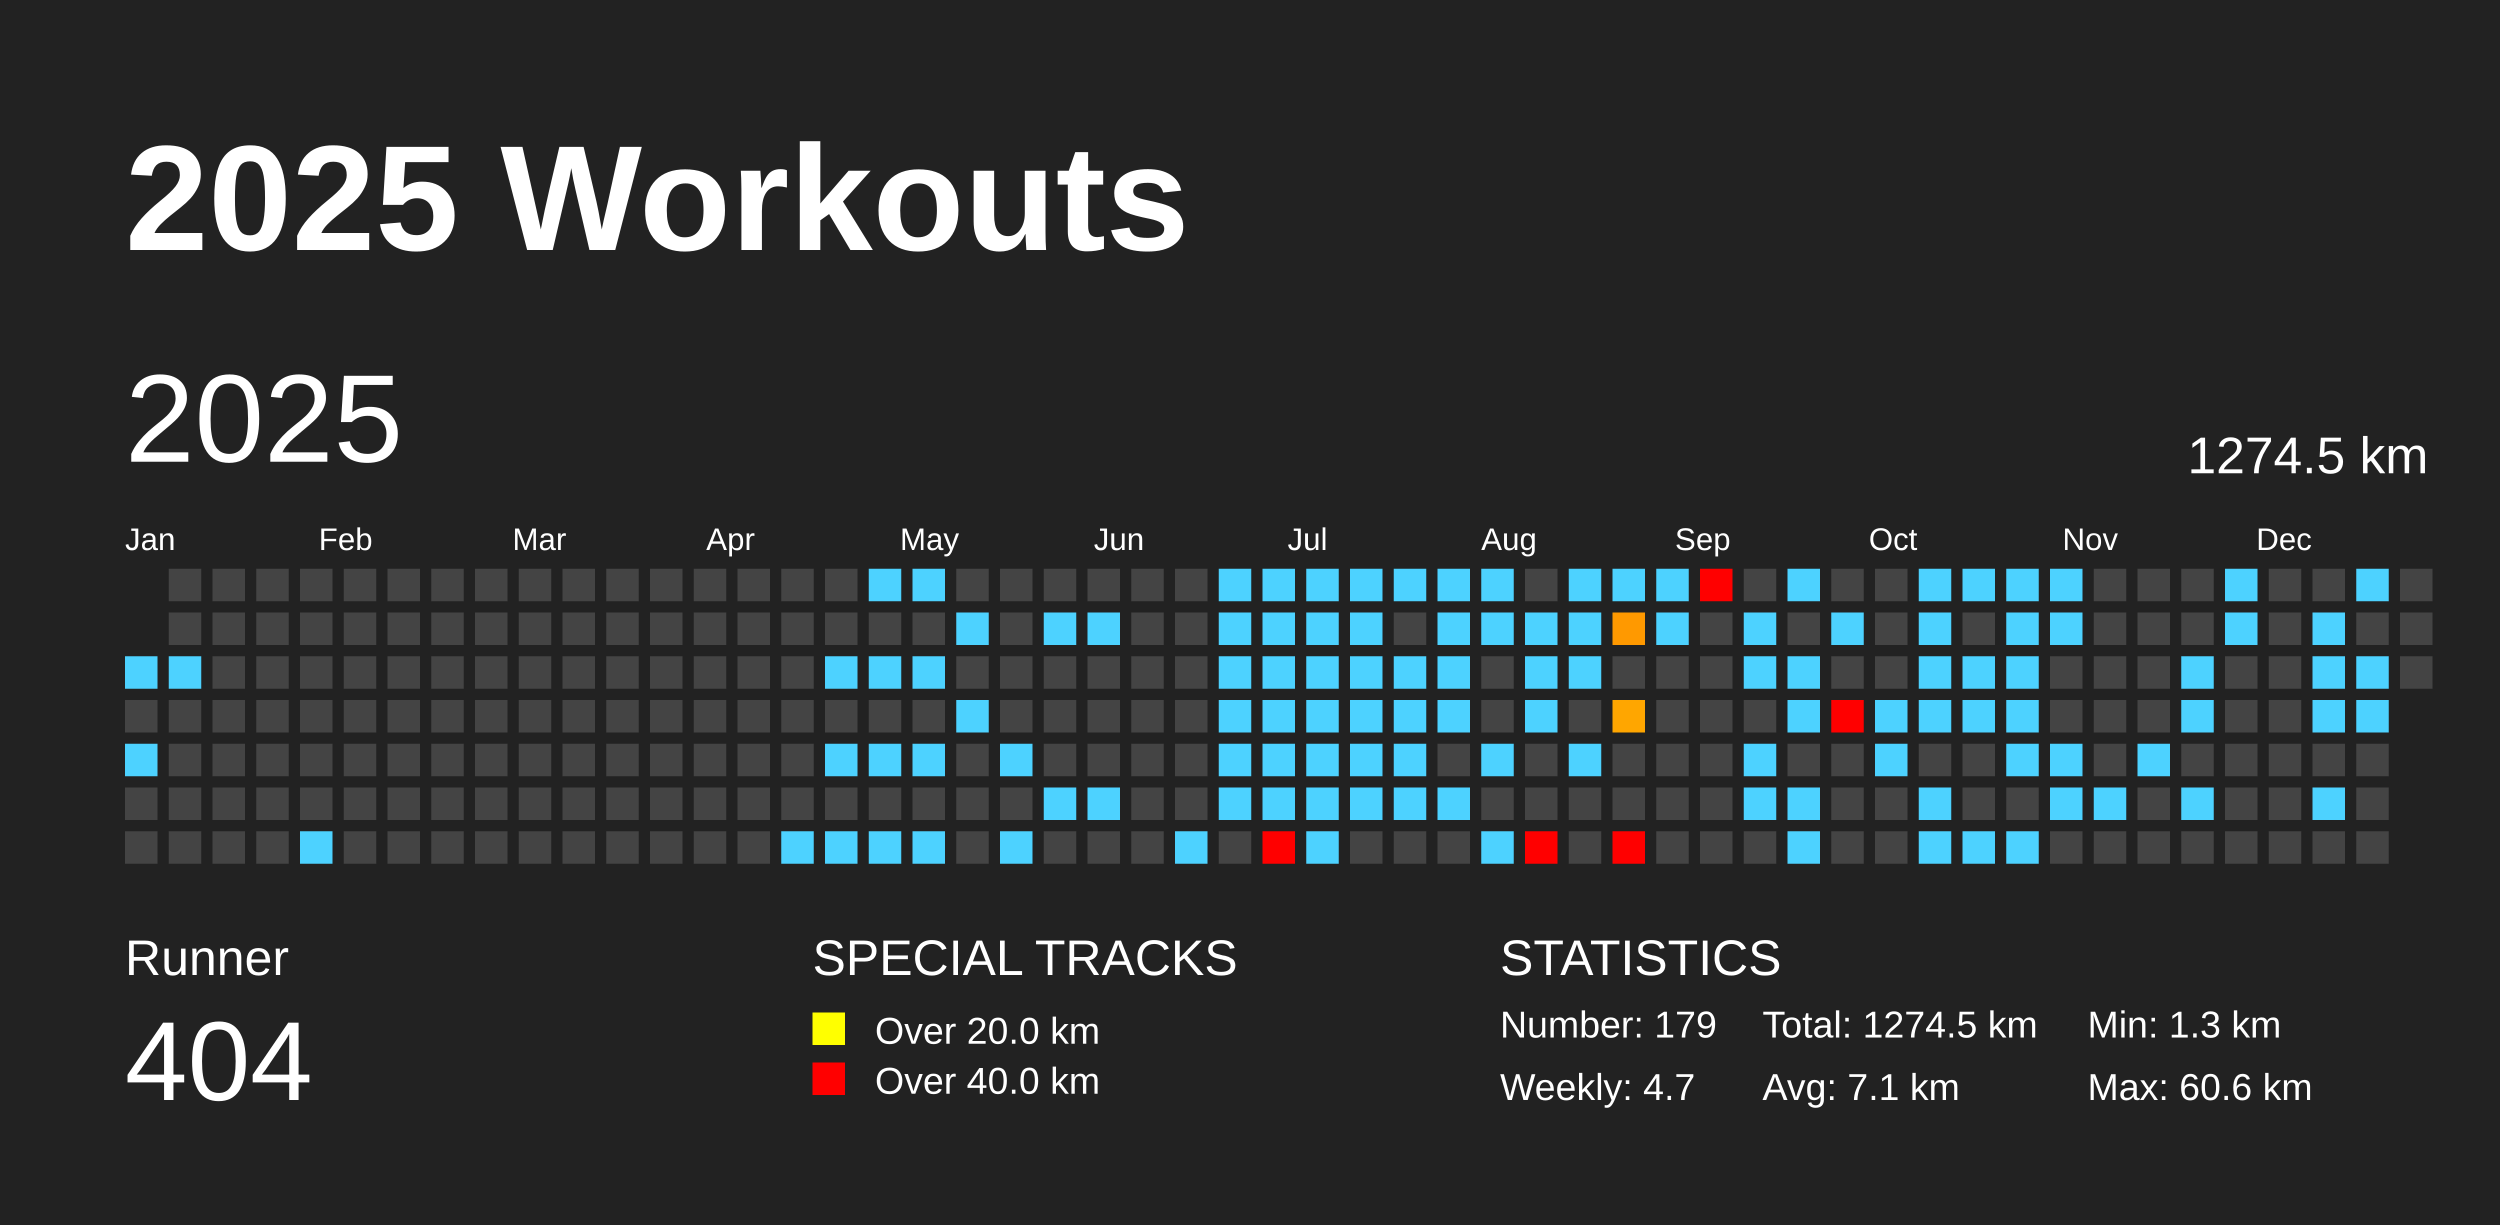
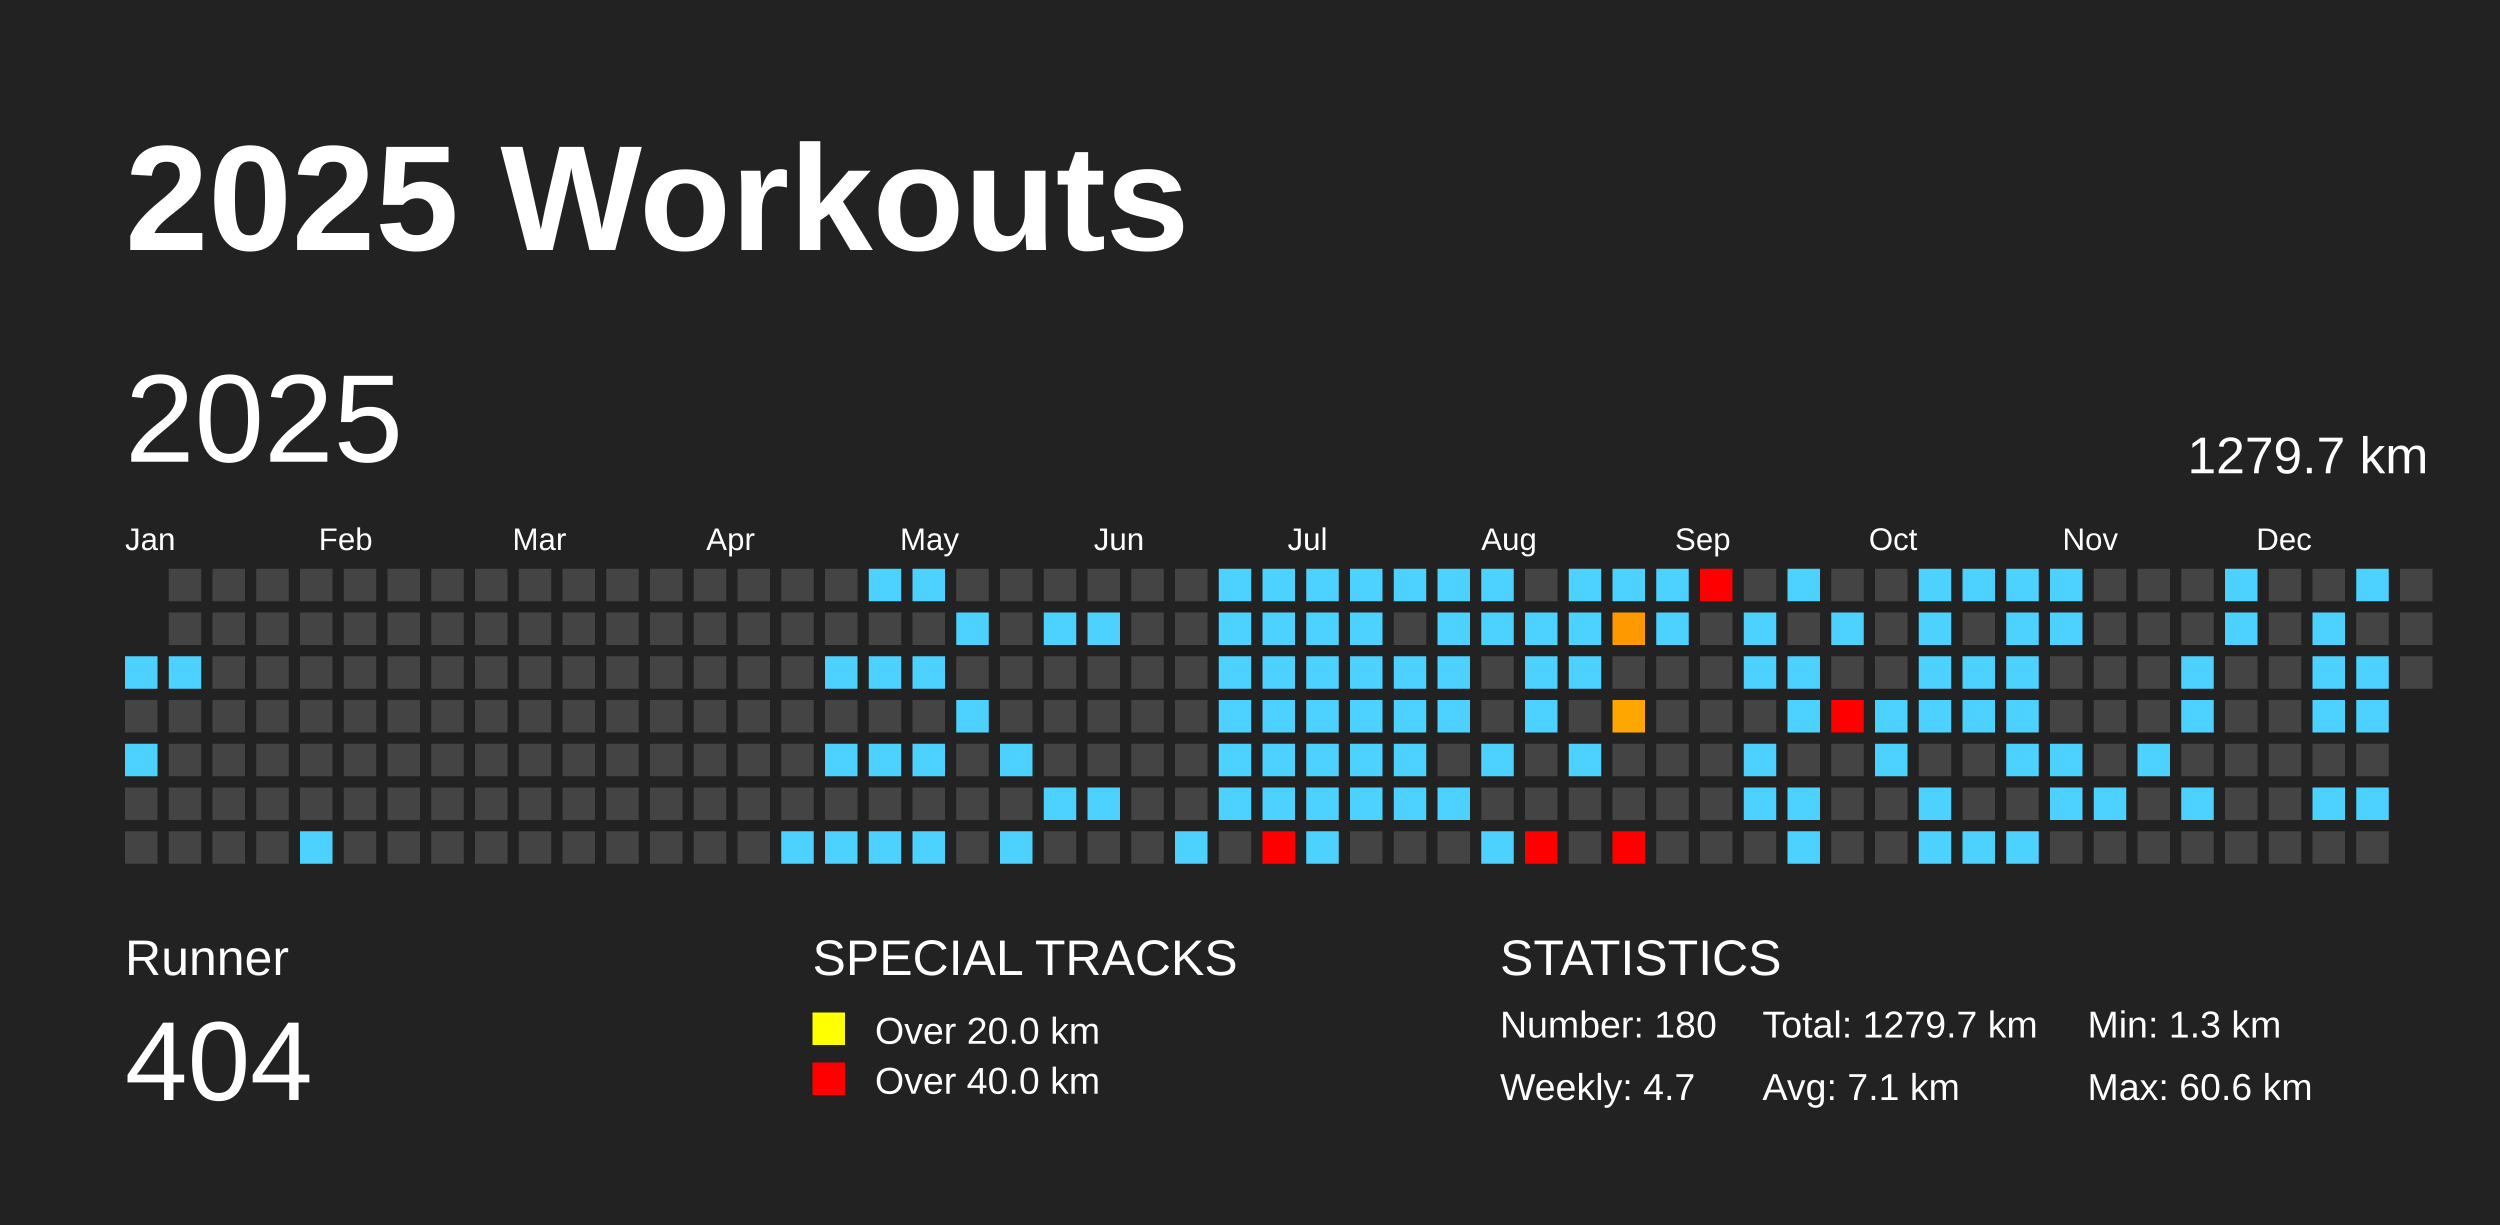
<svg xmlns="http://www.w3.org/2000/svg" baseProfile="full" height="98mm" version="1.1" viewBox="0,0,200,98" width="200mm">
  <defs />
  <rect fill="#222222" height="98" width="200" x="0" y="0" />
  <text fill="#FFFFFF" style="font-size:12px; font-family:Arial; font-weight:bold;" x="10" y="20">2025 Workouts</text>
  <text fill="#FFFFFF" style="font-size:4px; font-family:Arial" x="10" y="78">Runner</text>
  <text fill="#FFFFFF" style="font-size:9px; font-family:Arial" x="10" y="88">404</text>
  <text fill="#FFFFFF" style="font-size:4px; font-family:Arial" x="65" y="78">SPECIAL TRACKS</text>
  <rect fill="yellow" height="2.6" width="2.6" x="65" y="81" />
  <text fill="#FFFFFF" style="font-size:3px; font-family:Arial" x="70" y="83.5">Over 20.0 km</text>
  <rect fill="red" height="2.6" width="2.6" x="65" y="85" />
  <text fill="#FFFFFF" style="font-size:3px; font-family:Arial" x="70" y="87.5">Over 40.0 km</text>
  <text fill="#FFFFFF" style="font-size:4px; font-family:Arial" x="120" y="78">STATISTICS</text>
-   <text fill="#FFFFFF" style="font-size:3px; font-family:Arial" x="120" y="83">Number: 179</text>
+   <text fill="#FFFFFF" style="font-size:3px; font-family:Arial" x="120" y="83">Number: 180</text>
  <text fill="#FFFFFF" style="font-size:3px; font-family:Arial" x="120" y="88">Weekly: 4.7</text>
-   <text fill="#FFFFFF" style="font-size:3px; font-family:Arial" x="141" y="83">Total: 1274.5 km</text>
+   <text fill="#FFFFFF" style="font-size:3px; font-family:Arial" x="141" y="83">Total: 1279.7 km</text>
  <text fill="#FFFFFF" style="font-size:3px; font-family:Arial" x="141" y="88">Avg: 7.1 km</text>
  <text fill="#FFFFFF" style="font-size:3px; font-family:Arial" x="167" y="83">Min: 1.3 km</text>
  <text fill="#FFFFFF" style="font-size:3px; font-family:Arial" x="167" y="88">Max: 60.6 km</text>
  <text dominant-baseline="hanging" fill="#FFFFFF" style="font-size:10.0px; font-family:Arial;" x="10" y="30">2025</text>
-   <text dominant-baseline="hanging" fill="#FFFFFF" style="font-size:4.125px; font-family:Arial;" x="175" y="35">1274.5 km</text>
+   <text dominant-baseline="hanging" fill="#FFFFFF" style="font-size:4.125px; font-family:Arial;" x="175" y="35">1279.7 km</text>
  <text fill="#FFFFFF" style="font-size:2.5px; font-family:Arial" x="10.0" y="44">Jan</text>
  <text fill="#FFFFFF" style="font-size:2.5px; font-family:Arial" x="25.5" y="44">Feb</text>
  <text fill="#FFFFFF" style="font-size:2.5px; font-family:Arial" x="41.0" y="44">Mar</text>
  <text fill="#FFFFFF" style="font-size:2.5px; font-family:Arial" x="56.5" y="44">Apr</text>
  <text fill="#FFFFFF" style="font-size:2.5px; font-family:Arial" x="72.0" y="44">May</text>
  <text fill="#FFFFFF" style="font-size:2.5px; font-family:Arial" x="87.5" y="44">Jun</text>
  <text fill="#FFFFFF" style="font-size:2.5px; font-family:Arial" x="103.0" y="44">Jul</text>
  <text fill="#FFFFFF" style="font-size:2.5px; font-family:Arial" x="118.5" y="44">Aug</text>
  <text fill="#FFFFFF" style="font-size:2.5px; font-family:Arial" x="134.0" y="44">Sep</text>
  <text fill="#FFFFFF" style="font-size:2.5px; font-family:Arial" x="149.5" y="44">Oct</text>
  <text fill="#FFFFFF" style="font-size:2.5px; font-family:Arial" x="165.0" y="44">Nov</text>
  <text fill="#FFFFFF" style="font-size:2.5px; font-family:Arial" x="180.5" y="44">Dec</text>
  <rect fill="#4dd2ff" height="2.6" width="2.6" x="10.0" y="52.5" />
  <rect fill="#444444" height="2.6" width="2.6" x="10.0" y="56.0" />
  <rect fill="#4dd2ff" height="2.6" width="2.6" x="10.0" y="59.5" />
  <rect fill="#444444" height="2.6" width="2.6" x="10.0" y="63.0" />
  <rect fill="#444444" height="2.6" width="2.6" x="10.0" y="66.5" />
  <rect fill="#444444" height="2.6" width="2.6" x="13.5" y="45.5" />
  <rect fill="#444444" height="2.6" width="2.6" x="13.5" y="49.0" />
  <rect fill="#4dd2ff" height="2.6" width="2.6" x="13.5" y="52.5" />
  <rect fill="#444444" height="2.6" width="2.6" x="13.5" y="56.0" />
  <rect fill="#444444" height="2.6" width="2.6" x="13.5" y="59.5" />
  <rect fill="#444444" height="2.6" width="2.6" x="13.5" y="63.0" />
  <rect fill="#444444" height="2.6" width="2.6" x="13.5" y="66.5" />
  <rect fill="#444444" height="2.6" width="2.6" x="17.0" y="45.5" />
  <rect fill="#444444" height="2.6" width="2.6" x="17.0" y="49.0" />
  <rect fill="#444444" height="2.6" width="2.6" x="17.0" y="52.5" />
  <rect fill="#444444" height="2.6" width="2.6" x="17.0" y="56.0" />
  <rect fill="#444444" height="2.6" width="2.6" x="17.0" y="59.5" />
  <rect fill="#444444" height="2.6" width="2.6" x="17.0" y="63.0" />
  <rect fill="#444444" height="2.6" width="2.6" x="17.0" y="66.5" />
  <rect fill="#444444" height="2.6" width="2.6" x="20.5" y="45.5" />
  <rect fill="#444444" height="2.6" width="2.6" x="20.5" y="49.0" />
  <rect fill="#444444" height="2.6" width="2.6" x="20.5" y="52.5" />
  <rect fill="#444444" height="2.6" width="2.6" x="20.5" y="56.0" />
  <rect fill="#444444" height="2.6" width="2.6" x="20.5" y="59.5" />
  <rect fill="#444444" height="2.6" width="2.6" x="20.5" y="63.0" />
  <rect fill="#444444" height="2.6" width="2.6" x="20.5" y="66.5" />
  <rect fill="#444444" height="2.6" width="2.6" x="24.0" y="45.5" />
  <rect fill="#444444" height="2.6" width="2.6" x="24.0" y="49.0" />
  <rect fill="#444444" height="2.6" width="2.6" x="24.0" y="52.5" />
  <rect fill="#444444" height="2.6" width="2.6" x="24.0" y="56.0" />
  <rect fill="#444444" height="2.6" width="2.6" x="24.0" y="59.5" />
  <rect fill="#444444" height="2.6" width="2.6" x="24.0" y="63.0" />
  <rect fill="#4dd2ff" height="2.6" width="2.6" x="24.0" y="66.5" />
  <rect fill="#444444" height="2.6" width="2.6" x="27.5" y="45.5" />
  <rect fill="#444444" height="2.6" width="2.6" x="27.5" y="49.0" />
  <rect fill="#444444" height="2.6" width="2.6" x="27.5" y="52.5" />
  <rect fill="#444444" height="2.6" width="2.6" x="27.5" y="56.0" />
  <rect fill="#444444" height="2.6" width="2.6" x="27.5" y="59.5" />
  <rect fill="#444444" height="2.6" width="2.6" x="27.5" y="63.0" />
  <rect fill="#444444" height="2.6" width="2.6" x="27.5" y="66.5" />
  <rect fill="#444444" height="2.6" width="2.6" x="31.0" y="45.5" />
  <rect fill="#444444" height="2.6" width="2.6" x="31.0" y="49.0" />
  <rect fill="#444444" height="2.6" width="2.6" x="31.0" y="52.5" />
  <rect fill="#444444" height="2.6" width="2.6" x="31.0" y="56.0" />
  <rect fill="#444444" height="2.6" width="2.6" x="31.0" y="59.5" />
  <rect fill="#444444" height="2.6" width="2.6" x="31.0" y="63.0" />
  <rect fill="#444444" height="2.6" width="2.6" x="31.0" y="66.5" />
  <rect fill="#444444" height="2.6" width="2.6" x="34.5" y="45.5" />
  <rect fill="#444444" height="2.6" width="2.6" x="34.5" y="49.0" />
  <rect fill="#444444" height="2.6" width="2.6" x="34.5" y="52.5" />
  <rect fill="#444444" height="2.6" width="2.6" x="34.5" y="56.0" />
  <rect fill="#444444" height="2.6" width="2.6" x="34.5" y="59.5" />
  <rect fill="#444444" height="2.6" width="2.6" x="34.5" y="63.0" />
  <rect fill="#444444" height="2.6" width="2.6" x="34.5" y="66.5" />
  <rect fill="#444444" height="2.6" width="2.6" x="38.0" y="45.5" />
  <rect fill="#444444" height="2.6" width="2.6" x="38.0" y="49.0" />
  <rect fill="#444444" height="2.6" width="2.6" x="38.0" y="52.5" />
  <rect fill="#444444" height="2.6" width="2.6" x="38.0" y="56.0" />
  <rect fill="#444444" height="2.6" width="2.6" x="38.0" y="59.5" />
  <rect fill="#444444" height="2.6" width="2.6" x="38.0" y="63.0" />
  <rect fill="#444444" height="2.6" width="2.6" x="38.0" y="66.5" />
  <rect fill="#444444" height="2.6" width="2.6" x="41.5" y="45.5" />
  <rect fill="#444444" height="2.6" width="2.6" x="41.5" y="49.0" />
  <rect fill="#444444" height="2.6" width="2.6" x="41.5" y="52.5" />
  <rect fill="#444444" height="2.6" width="2.6" x="41.5" y="56.0" />
  <rect fill="#444444" height="2.6" width="2.6" x="41.5" y="59.5" />
  <rect fill="#444444" height="2.6" width="2.6" x="41.5" y="63.0" />
  <rect fill="#444444" height="2.6" width="2.6" x="41.5" y="66.5" />
  <rect fill="#444444" height="2.6" width="2.6" x="45.0" y="45.5" />
  <rect fill="#444444" height="2.6" width="2.6" x="45.0" y="49.0" />
  <rect fill="#444444" height="2.6" width="2.6" x="45.0" y="52.5" />
  <rect fill="#444444" height="2.6" width="2.6" x="45.0" y="56.0" />
  <rect fill="#444444" height="2.6" width="2.6" x="45.0" y="59.5" />
  <rect fill="#444444" height="2.6" width="2.6" x="45.0" y="63.0" />
  <rect fill="#444444" height="2.6" width="2.6" x="45.0" y="66.5" />
  <rect fill="#444444" height="2.6" width="2.6" x="48.5" y="45.5" />
  <rect fill="#444444" height="2.6" width="2.6" x="48.5" y="49.0" />
  <rect fill="#444444" height="2.6" width="2.6" x="48.5" y="52.5" />
  <rect fill="#444444" height="2.6" width="2.6" x="48.5" y="56.0" />
  <rect fill="#444444" height="2.6" width="2.6" x="48.5" y="59.5" />
  <rect fill="#444444" height="2.6" width="2.6" x="48.5" y="63.0" />
  <rect fill="#444444" height="2.6" width="2.6" x="48.5" y="66.5" />
  <rect fill="#444444" height="2.6" width="2.6" x="52.0" y="45.5" />
  <rect fill="#444444" height="2.6" width="2.6" x="52.0" y="49.0" />
  <rect fill="#444444" height="2.6" width="2.6" x="52.0" y="52.5" />
  <rect fill="#444444" height="2.6" width="2.6" x="52.0" y="56.0" />
  <rect fill="#444444" height="2.6" width="2.6" x="52.0" y="59.5" />
  <rect fill="#444444" height="2.6" width="2.6" x="52.0" y="63.0" />
  <rect fill="#444444" height="2.6" width="2.6" x="52.0" y="66.5" />
  <rect fill="#444444" height="2.6" width="2.6" x="55.5" y="45.5" />
  <rect fill="#444444" height="2.6" width="2.6" x="55.5" y="49.0" />
  <rect fill="#444444" height="2.6" width="2.6" x="55.5" y="52.5" />
  <rect fill="#444444" height="2.6" width="2.6" x="55.5" y="56.0" />
  <rect fill="#444444" height="2.6" width="2.6" x="55.5" y="59.5" />
  <rect fill="#444444" height="2.6" width="2.6" x="55.5" y="63.0" />
  <rect fill="#444444" height="2.6" width="2.6" x="55.5" y="66.5" />
  <rect fill="#444444" height="2.6" width="2.6" x="59.0" y="45.5" />
  <rect fill="#444444" height="2.6" width="2.6" x="59.0" y="49.0" />
  <rect fill="#444444" height="2.6" width="2.6" x="59.0" y="52.5" />
  <rect fill="#444444" height="2.6" width="2.6" x="59.0" y="56.0" />
  <rect fill="#444444" height="2.6" width="2.6" x="59.0" y="59.5" />
  <rect fill="#444444" height="2.6" width="2.6" x="59.0" y="63.0" />
  <rect fill="#444444" height="2.6" width="2.6" x="59.0" y="66.5" />
  <rect fill="#444444" height="2.6" width="2.6" x="62.5" y="45.5" />
  <rect fill="#444444" height="2.6" width="2.6" x="62.5" y="49.0" />
  <rect fill="#444444" height="2.6" width="2.6" x="62.5" y="52.5" />
  <rect fill="#444444" height="2.6" width="2.6" x="62.5" y="56.0" />
  <rect fill="#444444" height="2.6" width="2.6" x="62.5" y="59.5" />
  <rect fill="#444444" height="2.6" width="2.6" x="62.5" y="63.0" />
  <rect fill="#4dd2ff" height="2.6" width="2.6" x="62.5" y="66.5" />
  <rect fill="#444444" height="2.6" width="2.6" x="66.0" y="45.5" />
  <rect fill="#444444" height="2.6" width="2.6" x="66.0" y="49.0" />
  <rect fill="#4dd2ff" height="2.6" width="2.6" x="66.0" y="52.5" />
  <rect fill="#444444" height="2.6" width="2.6" x="66.0" y="56.0" />
  <rect fill="#4dd2ff" height="2.6" width="2.6" x="66.0" y="59.5" />
  <rect fill="#444444" height="2.6" width="2.6" x="66.0" y="63.0" />
  <rect fill="#4dd2ff" height="2.6" width="2.6" x="66.0" y="66.5" />
  <rect fill="#4dd2ff" height="2.6" width="2.6" x="69.5" y="45.5" />
  <rect fill="#444444" height="2.6" width="2.6" x="69.5" y="49.0" />
  <rect fill="#4dd2ff" height="2.6" width="2.6" x="69.5" y="52.5" />
  <rect fill="#444444" height="2.6" width="2.6" x="69.5" y="56.0" />
  <rect fill="#4dd2ff" height="2.6" width="2.6" x="69.5" y="59.5" />
  <rect fill="#444444" height="2.6" width="2.6" x="69.5" y="63.0" />
  <rect fill="#4dd2ff" height="2.6" width="2.6" x="69.5" y="66.5" />
  <rect fill="#4dd2ff" height="2.6" width="2.6" x="73.0" y="45.5" />
  <rect fill="#444444" height="2.6" width="2.6" x="73.0" y="49.0" />
  <rect fill="#4dd2ff" height="2.6" width="2.6" x="73.0" y="52.5" />
  <rect fill="#444444" height="2.6" width="2.6" x="73.0" y="56.0" />
  <rect fill="#4dd2ff" height="2.6" width="2.6" x="73.0" y="59.5" />
  <rect fill="#444444" height="2.6" width="2.6" x="73.0" y="63.0" />
  <rect fill="#4dd2ff" height="2.6" width="2.6" x="73.0" y="66.5" />
  <rect fill="#444444" height="2.6" width="2.6" x="76.5" y="45.5" />
  <rect fill="#4dd2ff" height="2.6" width="2.6" x="76.5" y="49.0" />
  <rect fill="#444444" height="2.6" width="2.6" x="76.5" y="52.5" />
  <rect fill="#4dd2ff" height="2.6" width="2.6" x="76.5" y="56.0" />
  <rect fill="#444444" height="2.6" width="2.6" x="76.5" y="59.5" />
  <rect fill="#444444" height="2.6" width="2.6" x="76.5" y="63.0" />
  <rect fill="#444444" height="2.6" width="2.6" x="76.5" y="66.5" />
  <rect fill="#444444" height="2.6" width="2.6" x="80.0" y="45.5" />
  <rect fill="#444444" height="2.6" width="2.6" x="80.0" y="49.0" />
  <rect fill="#444444" height="2.6" width="2.6" x="80.0" y="52.5" />
  <rect fill="#444444" height="2.6" width="2.6" x="80.0" y="56.0" />
  <rect fill="#4dd2ff" height="2.6" width="2.6" x="80.0" y="59.5" />
  <rect fill="#444444" height="2.6" width="2.6" x="80.0" y="63.0" />
  <rect fill="#4dd2ff" height="2.6" width="2.6" x="80.0" y="66.5" />
  <rect fill="#444444" height="2.6" width="2.6" x="83.5" y="45.5" />
  <rect fill="#4dd2ff" height="2.6" width="2.6" x="83.5" y="49.0" />
  <rect fill="#444444" height="2.6" width="2.6" x="83.5" y="52.5" />
  <rect fill="#444444" height="2.6" width="2.6" x="83.5" y="56.0" />
  <rect fill="#444444" height="2.6" width="2.6" x="83.5" y="59.5" />
  <rect fill="#4dd2ff" height="2.6" width="2.6" x="83.5" y="63.0" />
  <rect fill="#444444" height="2.6" width="2.6" x="83.5" y="66.5" />
  <rect fill="#444444" height="2.6" width="2.6" x="87.0" y="45.5" />
  <rect fill="#4dd2ff" height="2.6" width="2.6" x="87.0" y="49.0" />
  <rect fill="#444444" height="2.6" width="2.6" x="87.0" y="52.5" />
  <rect fill="#444444" height="2.6" width="2.6" x="87.0" y="56.0" />
  <rect fill="#444444" height="2.6" width="2.6" x="87.0" y="59.5" />
  <rect fill="#4dd2ff" height="2.6" width="2.6" x="87.0" y="63.0" />
  <rect fill="#444444" height="2.6" width="2.6" x="87.0" y="66.5" />
  <rect fill="#444444" height="2.6" width="2.6" x="90.5" y="45.5" />
  <rect fill="#444444" height="2.6" width="2.6" x="90.5" y="49.0" />
  <rect fill="#444444" height="2.6" width="2.6" x="90.5" y="52.5" />
  <rect fill="#444444" height="2.6" width="2.6" x="90.5" y="56.0" />
  <rect fill="#444444" height="2.6" width="2.6" x="90.5" y="59.5" />
  <rect fill="#444444" height="2.6" width="2.6" x="90.5" y="63.0" />
  <rect fill="#444444" height="2.6" width="2.6" x="90.5" y="66.5" />
  <rect fill="#444444" height="2.6" width="2.6" x="94.0" y="45.5" />
  <rect fill="#444444" height="2.6" width="2.6" x="94.0" y="49.0" />
  <rect fill="#444444" height="2.6" width="2.6" x="94.0" y="52.5" />
  <rect fill="#444444" height="2.6" width="2.6" x="94.0" y="56.0" />
  <rect fill="#444444" height="2.6" width="2.6" x="94.0" y="59.5" />
  <rect fill="#444444" height="2.6" width="2.6" x="94.0" y="63.0" />
  <rect fill="#4dd2ff" height="2.6" width="2.6" x="94.0" y="66.5" />
  <rect fill="#4dd2ff" height="2.6" width="2.6" x="97.5" y="45.5" />
  <rect fill="#4dd2ff" height="2.6" width="2.6" x="97.5" y="49.0" />
  <rect fill="#4dd2ff" height="2.6" width="2.6" x="97.5" y="52.5" />
  <rect fill="#4dd2ff" height="2.6" width="2.6" x="97.5" y="56.0" />
  <rect fill="#4dd2ff" height="2.6" width="2.6" x="97.5" y="59.5" />
  <rect fill="#4dd2ff" height="2.6" width="2.6" x="97.5" y="63.0" />
  <rect fill="#444444" height="2.6" width="2.6" x="97.5" y="66.5" />
  <rect fill="#4dd2ff" height="2.6" width="2.6" x="101.0" y="45.5" />
  <rect fill="#4dd2ff" height="2.6" width="2.6" x="101.0" y="49.0" />
  <rect fill="#4dd2ff" height="2.6" width="2.6" x="101.0" y="52.5" />
  <rect fill="#4dd2ff" height="2.6" width="2.6" x="101.0" y="56.0" />
  <rect fill="#4dd2ff" height="2.6" width="2.6" x="101.0" y="59.5" />
  <rect fill="#4dd2ff" height="2.6" width="2.6" x="101.0" y="63.0" />
  <rect fill="red" height="2.6" width="2.6" x="101.0" y="66.5" />
  <rect fill="#4dd2ff" height="2.6" width="2.6" x="104.5" y="45.5" />
  <rect fill="#4dd2ff" height="2.6" width="2.6" x="104.5" y="49.0" />
  <rect fill="#4dd2ff" height="2.6" width="2.6" x="104.5" y="52.5" />
  <rect fill="#4dd2ff" height="2.6" width="2.6" x="104.5" y="56.0" />
  <rect fill="#4dd2ff" height="2.6" width="2.6" x="104.5" y="59.5" />
  <rect fill="#4dd2ff" height="2.6" width="2.6" x="104.5" y="63.0" />
  <rect fill="#4dd2ff" height="2.6" width="2.6" x="104.5" y="66.5" />
  <rect fill="#4dd2ff" height="2.6" width="2.6" x="108.0" y="45.5" />
  <rect fill="#4dd2ff" height="2.6" width="2.6" x="108.0" y="49.0" />
  <rect fill="#4dd2ff" height="2.6" width="2.6" x="108.0" y="52.5" />
  <rect fill="#4dd2ff" height="2.6" width="2.6" x="108.0" y="56.0" />
  <rect fill="#4dd2ff" height="2.6" width="2.6" x="108.0" y="59.5" />
  <rect fill="#4dd2ff" height="2.6" width="2.6" x="108.0" y="63.0" />
  <rect fill="#444444" height="2.6" width="2.6" x="108.0" y="66.5" />
  <rect fill="#4dd2ff" height="2.6" width="2.6" x="111.5" y="45.5" />
  <rect fill="#444444" height="2.6" width="2.6" x="111.5" y="49.0" />
  <rect fill="#4dd2ff" height="2.6" width="2.6" x="111.5" y="52.5" />
  <rect fill="#4dd2ff" height="2.6" width="2.6" x="111.5" y="56.0" />
  <rect fill="#4dd2ff" height="2.6" width="2.6" x="111.5" y="59.5" />
  <rect fill="#4dd2ff" height="2.6" width="2.6" x="111.5" y="63.0" />
  <rect fill="#444444" height="2.6" width="2.6" x="111.5" y="66.5" />
  <rect fill="#4dd2ff" height="2.6" width="2.6" x="115.0" y="45.5" />
  <rect fill="#4dd2ff" height="2.6" width="2.6" x="115.0" y="49.0" />
  <rect fill="#4dd2ff" height="2.6" width="2.6" x="115.0" y="52.5" />
  <rect fill="#4dd2ff" height="2.6" width="2.6" x="115.0" y="56.0" />
  <rect fill="#444444" height="2.6" width="2.6" x="115.0" y="59.5" />
  <rect fill="#4dd2ff" height="2.6" width="2.6" x="115.0" y="63.0" />
  <rect fill="#444444" height="2.6" width="2.6" x="115.0" y="66.5" />
  <rect fill="#4dd2ff" height="2.6" width="2.6" x="118.5" y="45.5" />
  <rect fill="#4dd2ff" height="2.6" width="2.6" x="118.5" y="49.0" />
  <rect fill="#444444" height="2.6" width="2.6" x="118.5" y="52.5" />
  <rect fill="#444444" height="2.6" width="2.6" x="118.5" y="56.0" />
  <rect fill="#4dd2ff" height="2.6" width="2.6" x="118.5" y="59.5" />
  <rect fill="#444444" height="2.6" width="2.6" x="118.5" y="63.0" />
  <rect fill="#4dd2ff" height="2.6" width="2.6" x="118.5" y="66.5" />
  <rect fill="#444444" height="2.6" width="2.6" x="122.0" y="45.5" />
  <rect fill="#4dd2ff" height="2.6" width="2.6" x="122.0" y="49.0" />
  <rect fill="#4dd2ff" height="2.6" width="2.6" x="122.0" y="52.5" />
  <rect fill="#4dd2ff" height="2.6" width="2.6" x="122.0" y="56.0" />
  <rect fill="#444444" height="2.6" width="2.6" x="122.0" y="59.5" />
  <rect fill="#444444" height="2.6" width="2.6" x="122.0" y="63.0" />
  <rect fill="red" height="2.6" width="2.6" x="122.0" y="66.5" />
  <rect fill="#4dd2ff" height="2.6" width="2.6" x="125.5" y="45.5" />
  <rect fill="#4dd2ff" height="2.6" width="2.6" x="125.5" y="49.0" />
  <rect fill="#4dd2ff" height="2.6" width="2.6" x="125.5" y="52.5" />
  <rect fill="#444444" height="2.6" width="2.6" x="125.5" y="56.0" />
  <rect fill="#4dd2ff" height="2.6" width="2.6" x="125.5" y="59.5" />
  <rect fill="#444444" height="2.6" width="2.6" x="125.5" y="63.0" />
  <rect fill="#444444" height="2.6" width="2.6" x="125.5" y="66.5" />
  <rect fill="#4dd2ff" height="2.6" width="2.6" x="129.0" y="45.5" />
  <rect fill="#ff9900" height="2.6" width="2.6" x="129.0" y="49.0" />
  <rect fill="#444444" height="2.6" width="2.6" x="129.0" y="52.5" />
  <rect fill="#ffa600" height="2.6" width="2.6" x="129.0" y="56.0" />
  <rect fill="#444444" height="2.6" width="2.6" x="129.0" y="59.5" />
  <rect fill="#444444" height="2.6" width="2.6" x="129.0" y="63.0" />
  <rect fill="red" height="2.6" width="2.6" x="129.0" y="66.5" />
  <rect fill="#4dd2ff" height="2.6" width="2.6" x="132.5" y="45.5" />
  <rect fill="#4dd2ff" height="2.6" width="2.6" x="132.5" y="49.0" />
  <rect fill="#444444" height="2.6" width="2.6" x="132.5" y="52.5" />
  <rect fill="#444444" height="2.6" width="2.6" x="132.5" y="56.0" />
  <rect fill="#444444" height="2.6" width="2.6" x="132.5" y="59.5" />
  <rect fill="#444444" height="2.6" width="2.6" x="132.5" y="63.0" />
  <rect fill="#444444" height="2.6" width="2.6" x="132.5" y="66.5" />
  <rect fill="red" height="2.6" width="2.6" x="136.0" y="45.5" />
  <rect fill="#444444" height="2.6" width="2.6" x="136.0" y="49.0" />
  <rect fill="#444444" height="2.6" width="2.6" x="136.0" y="52.5" />
  <rect fill="#444444" height="2.6" width="2.6" x="136.0" y="56.0" />
  <rect fill="#444444" height="2.6" width="2.6" x="136.0" y="59.5" />
  <rect fill="#444444" height="2.6" width="2.6" x="136.0" y="63.0" />
  <rect fill="#444444" height="2.6" width="2.6" x="136.0" y="66.5" />
  <rect fill="#444444" height="2.6" width="2.6" x="139.5" y="45.5" />
  <rect fill="#4dd2ff" height="2.6" width="2.6" x="139.5" y="49.0" />
  <rect fill="#4dd2ff" height="2.6" width="2.6" x="139.5" y="52.5" />
  <rect fill="#444444" height="2.6" width="2.6" x="139.5" y="56.0" />
  <rect fill="#4dd2ff" height="2.6" width="2.6" x="139.5" y="59.5" />
  <rect fill="#4dd2ff" height="2.6" width="2.6" x="139.5" y="63.0" />
  <rect fill="#444444" height="2.6" width="2.6" x="139.5" y="66.5" />
  <rect fill="#4dd2ff" height="2.6" width="2.6" x="143.0" y="45.5" />
  <rect fill="#444444" height="2.6" width="2.6" x="143.0" y="49.0" />
  <rect fill="#4dd2ff" height="2.6" width="2.6" x="143.0" y="52.5" />
  <rect fill="#4dd2ff" height="2.6" width="2.6" x="143.0" y="56.0" />
  <rect fill="#444444" height="2.6" width="2.6" x="143.0" y="59.5" />
  <rect fill="#4dd2ff" height="2.6" width="2.6" x="143.0" y="63.0" />
  <rect fill="#4dd2ff" height="2.6" width="2.6" x="143.0" y="66.5" />
  <rect fill="#444444" height="2.6" width="2.6" x="146.5" y="45.5" />
  <rect fill="#4dd2ff" height="2.6" width="2.6" x="146.5" y="49.0" />
  <rect fill="#444444" height="2.6" width="2.6" x="146.5" y="52.5" />
  <rect fill="red" height="2.6" width="2.6" x="146.5" y="56.0" />
  <rect fill="#444444" height="2.6" width="2.6" x="146.5" y="59.5" />
  <rect fill="#444444" height="2.6" width="2.6" x="146.5" y="63.0" />
  <rect fill="#444444" height="2.6" width="2.6" x="146.5" y="66.5" />
  <rect fill="#444444" height="2.6" width="2.6" x="150.0" y="45.5" />
  <rect fill="#444444" height="2.6" width="2.6" x="150.0" y="49.0" />
  <rect fill="#444444" height="2.6" width="2.6" x="150.0" y="52.5" />
  <rect fill="#4dd2ff" height="2.6" width="2.6" x="150.0" y="56.0" />
  <rect fill="#4dd2ff" height="2.6" width="2.6" x="150.0" y="59.5" />
  <rect fill="#444444" height="2.6" width="2.6" x="150.0" y="63.0" />
  <rect fill="#444444" height="2.6" width="2.6" x="150.0" y="66.5" />
  <rect fill="#4dd2ff" height="2.6" width="2.6" x="153.5" y="45.5" />
  <rect fill="#4dd2ff" height="2.6" width="2.6" x="153.5" y="49.0" />
  <rect fill="#4dd2ff" height="2.6" width="2.6" x="153.5" y="52.5" />
  <rect fill="#4dd2ff" height="2.6" width="2.6" x="153.5" y="56.0" />
  <rect fill="#444444" height="2.6" width="2.6" x="153.5" y="59.5" />
  <rect fill="#4dd2ff" height="2.6" width="2.6" x="153.5" y="63.0" />
  <rect fill="#4dd2ff" height="2.6" width="2.6" x="153.5" y="66.5" />
  <rect fill="#4dd2ff" height="2.6" width="2.6" x="157.0" y="45.5" />
  <rect fill="#444444" height="2.6" width="2.6" x="157.0" y="49.0" />
  <rect fill="#4dd2ff" height="2.6" width="2.6" x="157.0" y="52.5" />
  <rect fill="#4dd2ff" height="2.6" width="2.6" x="157.0" y="56.0" />
  <rect fill="#444444" height="2.6" width="2.6" x="157.0" y="59.5" />
  <rect fill="#444444" height="2.6" width="2.6" x="157.0" y="63.0" />
  <rect fill="#4dd2ff" height="2.6" width="2.6" x="157.0" y="66.5" />
  <rect fill="#4dd2ff" height="2.6" width="2.6" x="160.5" y="45.5" />
  <rect fill="#4dd2ff" height="2.6" width="2.6" x="160.5" y="49.0" />
  <rect fill="#4dd2ff" height="2.6" width="2.6" x="160.5" y="52.5" />
  <rect fill="#4dd2ff" height="2.6" width="2.6" x="160.5" y="56.0" />
  <rect fill="#4dd2ff" height="2.6" width="2.6" x="160.5" y="59.5" />
  <rect fill="#444444" height="2.6" width="2.6" x="160.5" y="63.0" />
  <rect fill="#4dd2ff" height="2.6" width="2.6" x="160.5" y="66.5" />
  <rect fill="#4dd2ff" height="2.6" width="2.6" x="164.0" y="45.5" />
  <rect fill="#4dd2ff" height="2.6" width="2.6" x="164.0" y="49.0" />
  <rect fill="#444444" height="2.6" width="2.6" x="164.0" y="52.5" />
  <rect fill="#444444" height="2.6" width="2.6" x="164.0" y="56.0" />
  <rect fill="#4dd2ff" height="2.6" width="2.6" x="164.0" y="59.5" />
  <rect fill="#4dd2ff" height="2.6" width="2.6" x="164.0" y="63.0" />
  <rect fill="#444444" height="2.6" width="2.6" x="164.0" y="66.5" />
  <rect fill="#444444" height="2.6" width="2.6" x="167.5" y="45.5" />
  <rect fill="#444444" height="2.6" width="2.6" x="167.5" y="49.0" />
  <rect fill="#444444" height="2.6" width="2.6" x="167.5" y="52.5" />
  <rect fill="#444444" height="2.6" width="2.6" x="167.5" y="56.0" />
  <rect fill="#444444" height="2.6" width="2.6" x="167.5" y="59.5" />
  <rect fill="#4dd2ff" height="2.6" width="2.6" x="167.5" y="63.0" />
  <rect fill="#444444" height="2.6" width="2.6" x="167.5" y="66.5" />
  <rect fill="#444444" height="2.6" width="2.6" x="171.0" y="45.5" />
  <rect fill="#444444" height="2.6" width="2.6" x="171.0" y="49.0" />
  <rect fill="#444444" height="2.6" width="2.6" x="171.0" y="52.5" />
  <rect fill="#444444" height="2.6" width="2.6" x="171.0" y="56.0" />
  <rect fill="#4dd2ff" height="2.6" width="2.6" x="171.0" y="59.5" />
  <rect fill="#444444" height="2.6" width="2.6" x="171.0" y="63.0" />
  <rect fill="#444444" height="2.6" width="2.6" x="171.0" y="66.5" />
  <rect fill="#444444" height="2.6" width="2.6" x="174.5" y="45.5" />
  <rect fill="#444444" height="2.6" width="2.6" x="174.5" y="49.0" />
  <rect fill="#4dd2ff" height="2.6" width="2.6" x="174.5" y="52.5" />
  <rect fill="#4dd2ff" height="2.6" width="2.6" x="174.5" y="56.0" />
  <rect fill="#444444" height="2.6" width="2.6" x="174.5" y="59.5" />
  <rect fill="#4dd2ff" height="2.6" width="2.6" x="174.5" y="63.0" />
  <rect fill="#444444" height="2.6" width="2.6" x="174.5" y="66.5" />
  <rect fill="#4dd2ff" height="2.6" width="2.6" x="178.0" y="45.5" />
  <rect fill="#4dd2ff" height="2.6" width="2.6" x="178.0" y="49.0" />
  <rect fill="#444444" height="2.6" width="2.6" x="178.0" y="52.5" />
  <rect fill="#444444" height="2.6" width="2.6" x="178.0" y="56.0" />
  <rect fill="#444444" height="2.6" width="2.6" x="178.0" y="59.5" />
  <rect fill="#444444" height="2.6" width="2.6" x="178.0" y="63.0" />
  <rect fill="#444444" height="2.6" width="2.6" x="178.0" y="66.5" />
  <rect fill="#444444" height="2.6" width="2.6" x="181.5" y="45.5" />
  <rect fill="#444444" height="2.6" width="2.6" x="181.5" y="49.0" />
  <rect fill="#444444" height="2.6" width="2.6" x="181.5" y="52.5" />
  <rect fill="#444444" height="2.6" width="2.6" x="181.5" y="56.0" />
  <rect fill="#444444" height="2.6" width="2.6" x="181.5" y="59.5" />
  <rect fill="#444444" height="2.6" width="2.6" x="181.5" y="63.0" />
  <rect fill="#444444" height="2.6" width="2.6" x="181.5" y="66.5" />
  <rect fill="#444444" height="2.6" width="2.6" x="185.0" y="45.5" />
  <rect fill="#4dd2ff" height="2.6" width="2.6" x="185.0" y="49.0" />
  <rect fill="#4dd2ff" height="2.6" width="2.6" x="185.0" y="52.5" />
  <rect fill="#4dd2ff" height="2.6" width="2.6" x="185.0" y="56.0" />
  <rect fill="#444444" height="2.6" width="2.6" x="185.0" y="59.5" />
  <rect fill="#4dd2ff" height="2.6" width="2.6" x="185.0" y="63.0" />
  <rect fill="#444444" height="2.6" width="2.6" x="185.0" y="66.5" />
  <rect fill="#4dd2ff" height="2.6" width="2.6" x="188.5" y="45.5" />
  <rect fill="#444444" height="2.6" width="2.6" x="188.5" y="49.0" />
  <rect fill="#4dd2ff" height="2.6" width="2.6" x="188.5" y="52.5" />
  <rect fill="#4dd2ff" height="2.6" width="2.6" x="188.5" y="56.0" />
  <rect fill="#444444" height="2.6" width="2.6" x="188.5" y="59.5" />
-   <rect fill="#444444" height="2.6" width="2.6" x="188.5" y="63.0" />
+   <rect fill="#4dd2ff" height="2.6" width="2.6" x="188.5" y="63.0" />
  <rect fill="#444444" height="2.6" width="2.6" x="188.5" y="66.5" />
  <rect fill="#444444" height="2.6" width="2.6" x="192.0" y="45.5" />
  <rect fill="#444444" height="2.6" width="2.6" x="192.0" y="49.0" />
  <rect fill="#444444" height="2.6" width="2.6" x="192.0" y="52.5" />
</svg>
